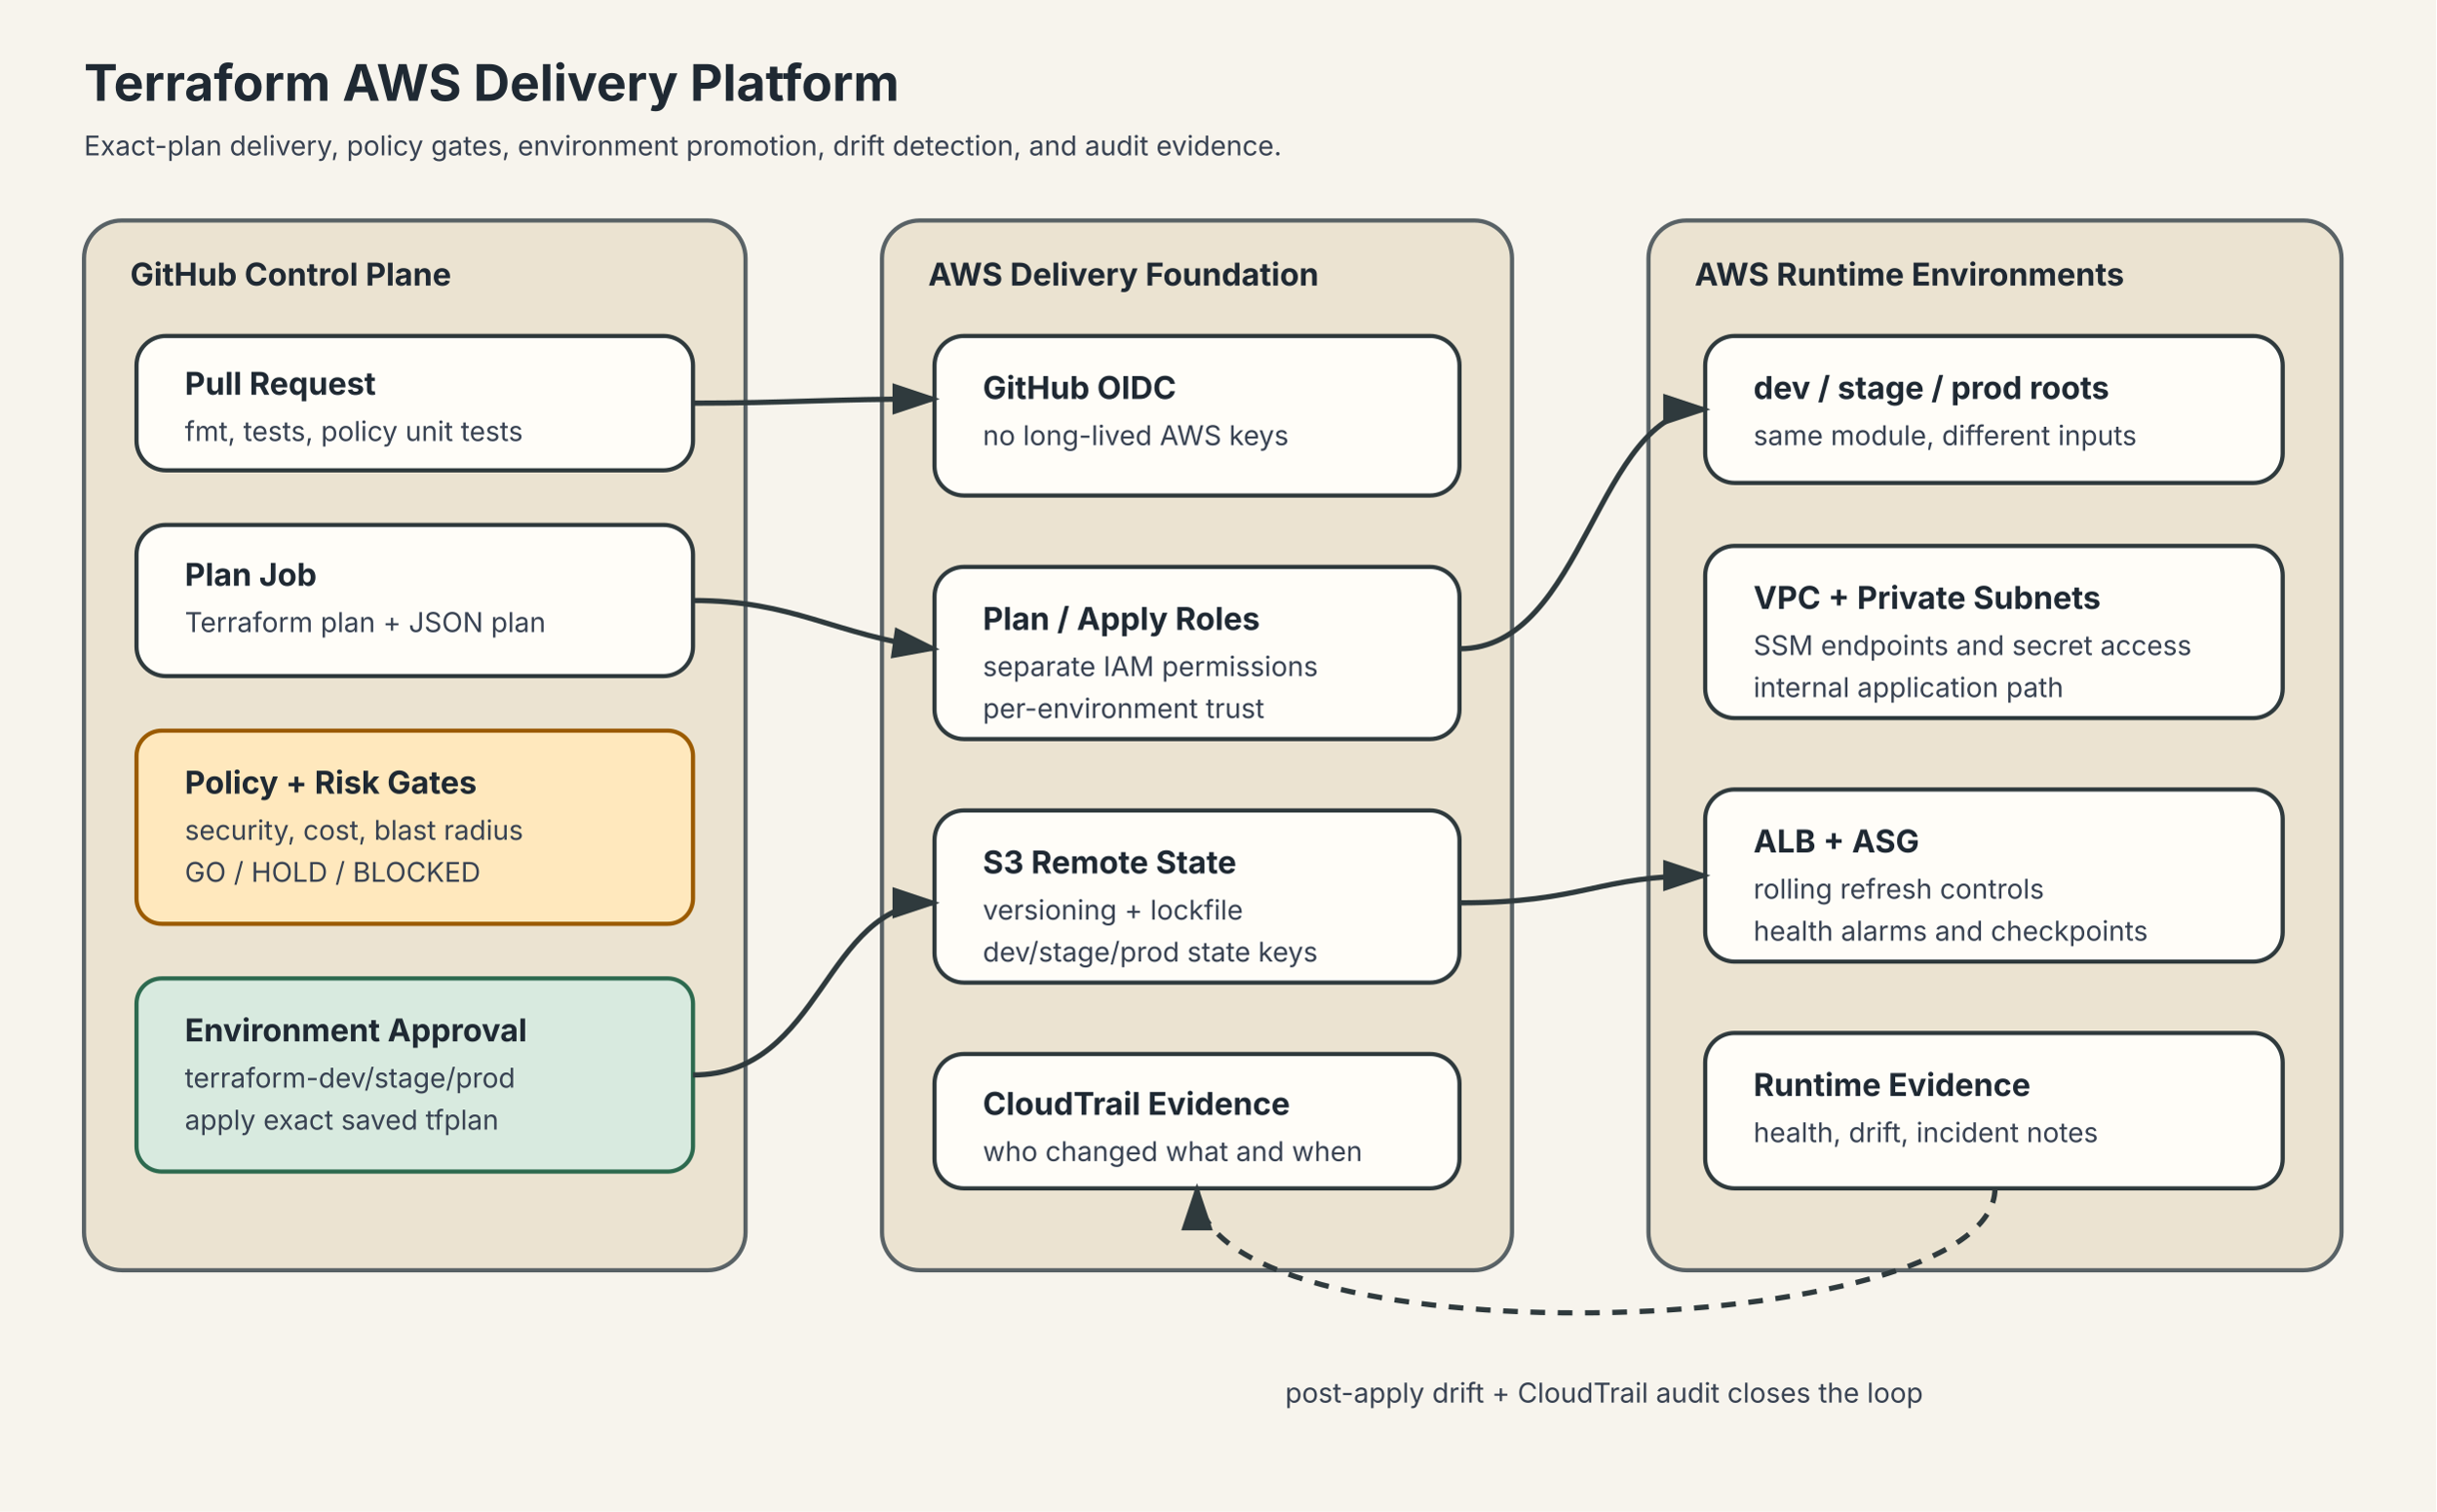
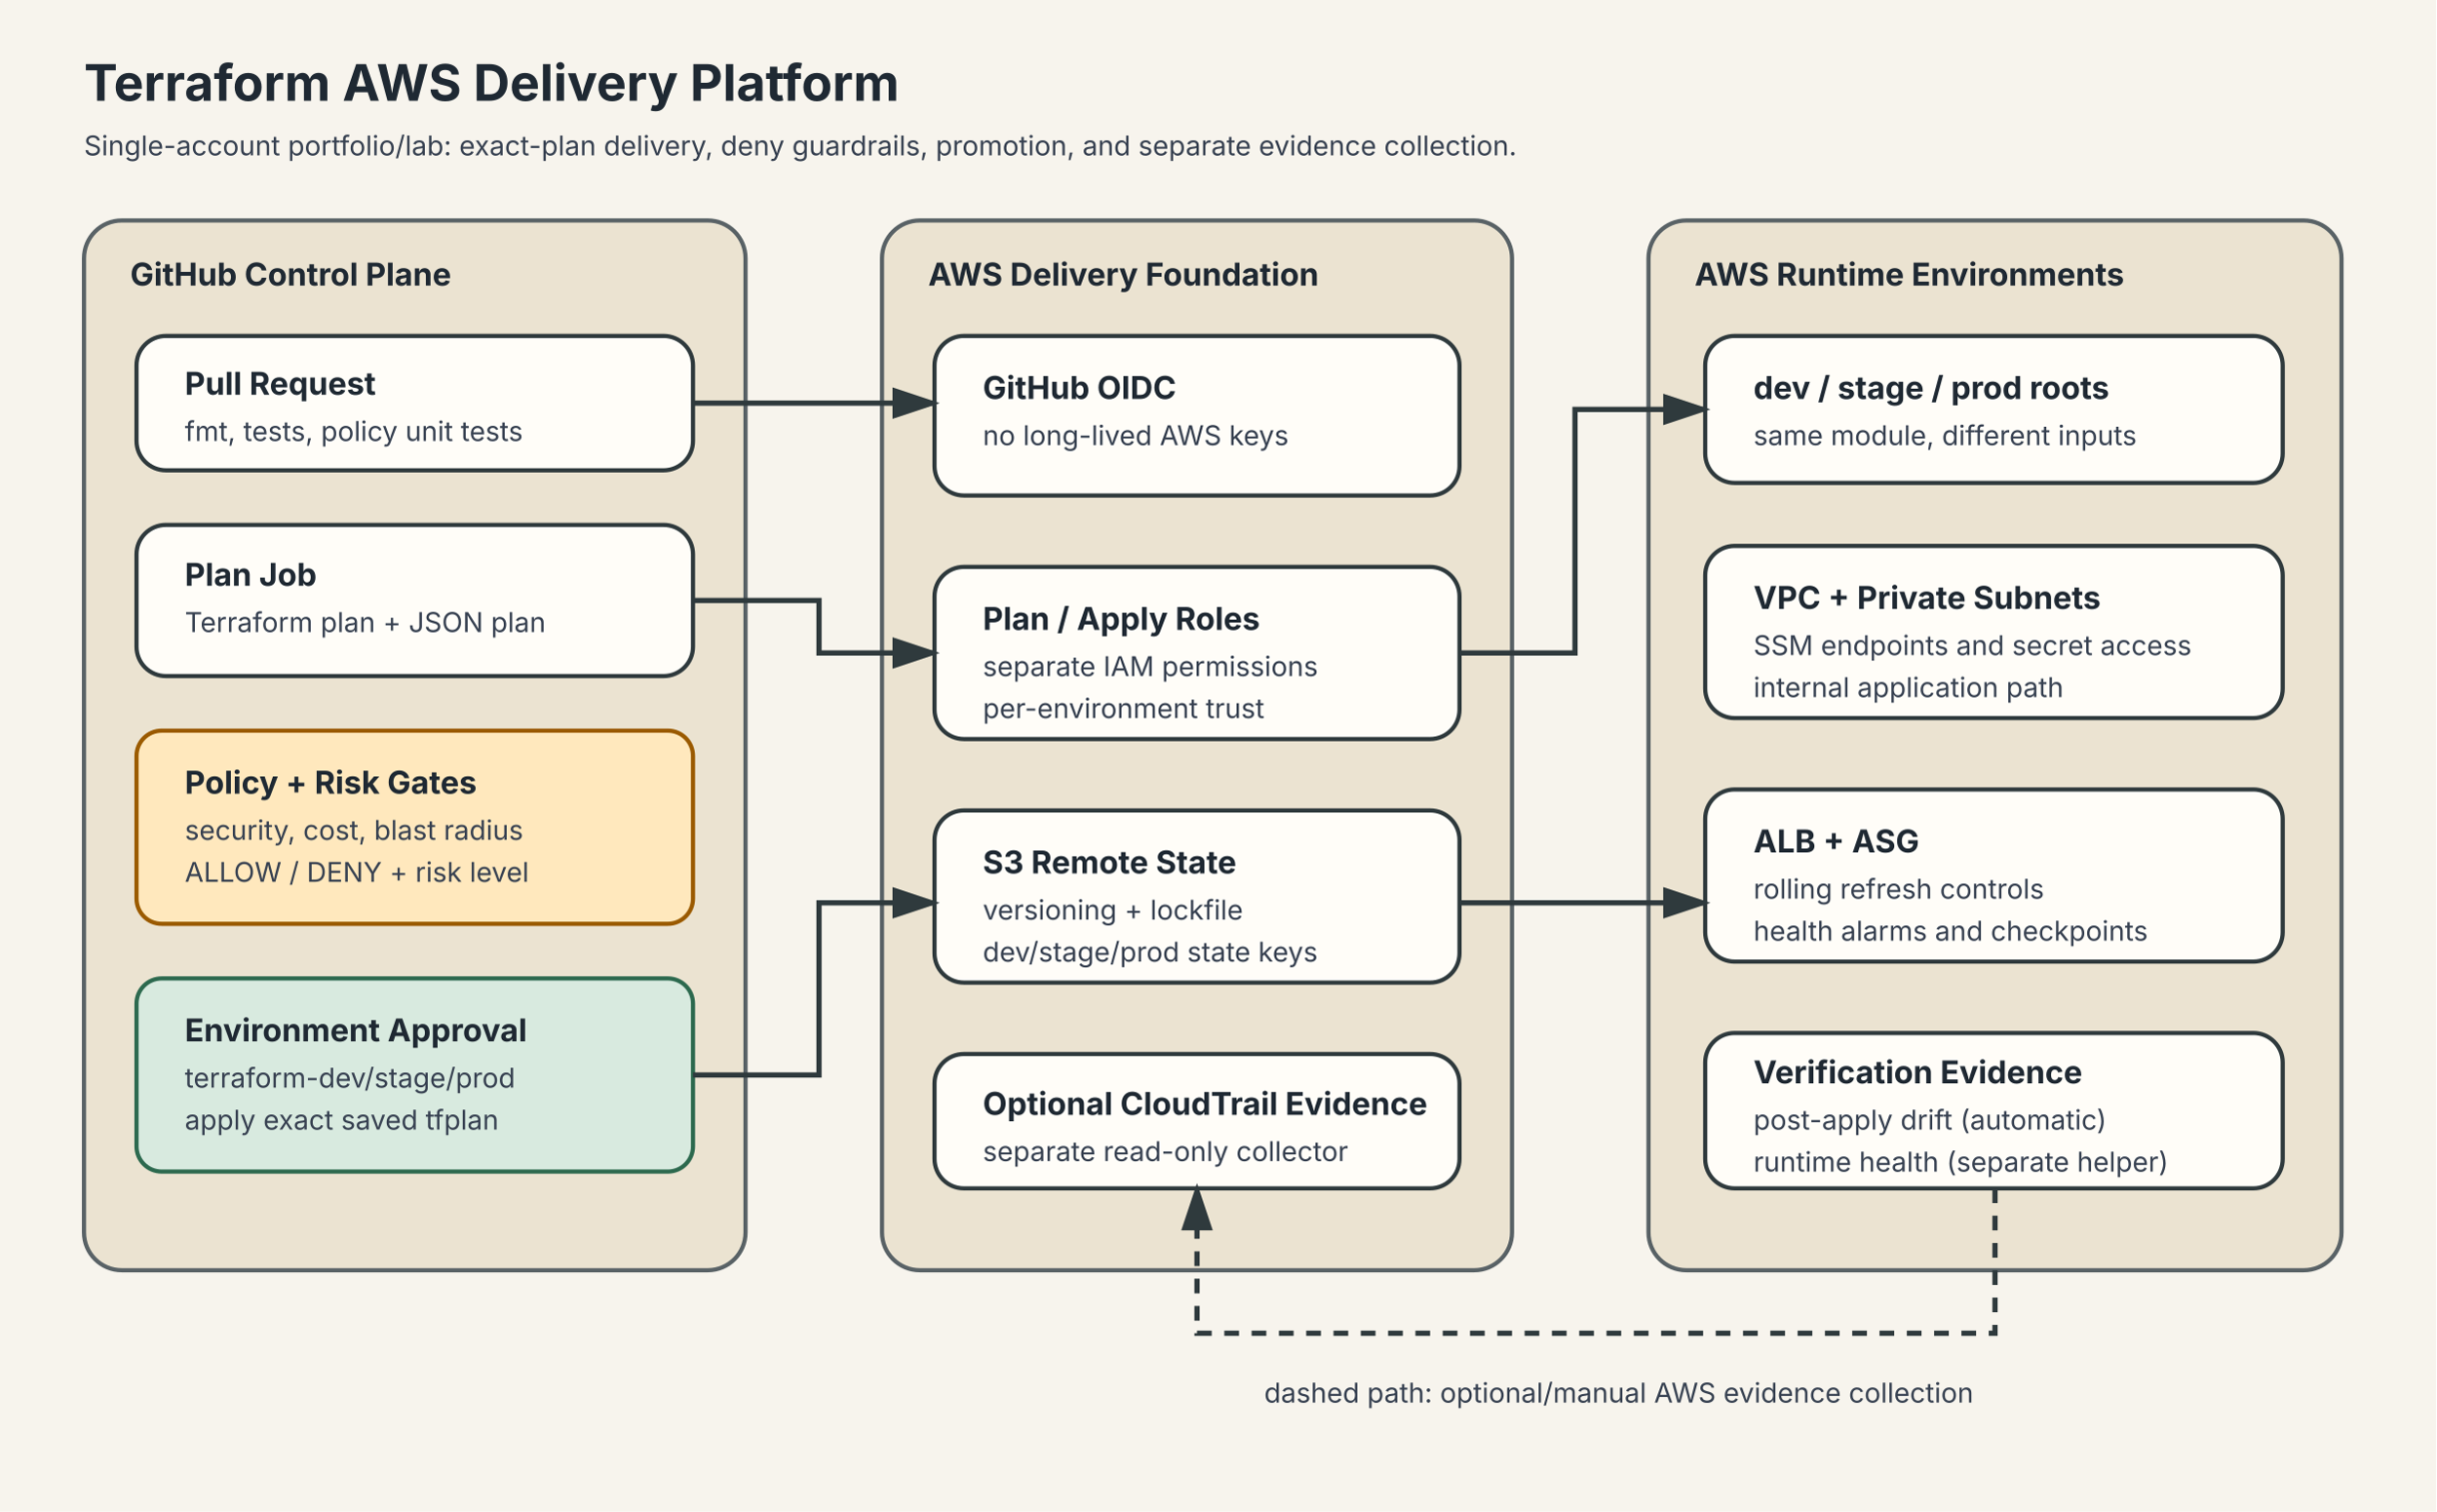
<svg xmlns="http://www.w3.org/2000/svg" width="1160" height="720" viewBox="0 0 1160 720" role="img" aria-labelledby="title desc">
  <defs>
    <style>
      .bg { fill: #f7f4ed; }
      .box { fill: #fffdf8; stroke: #2f3a3d; stroke-width: 2; rx: 14; }
      .group { fill: #ebe3d1; stroke: #596266; stroke-width: 2; rx: 18; }
      .accent { fill: #d9653b; }
      .safe { fill: #d8eadf; stroke: #2d6a4f; stroke-width: 2; rx: 12; }
      .warn { fill: #ffe8bd; stroke: #9b5b00; stroke-width: 2; rx: 12; }
      .text { font-family: ui-sans-serif, system-ui, -apple-system, Segoe UI, sans-serif; fill: #1f2933; font-size: 16px; }
      .small { font-size: 13px; fill: #374151; }
      .title { font-size: 24px; font-weight: 700; }
      .label { font-size: 15px; font-weight: 700; }
      .arrow { stroke: #2f3a3d; stroke-width: 2.5; fill: none; marker-end: url(#arrow); }
      .dashed { stroke-dasharray: 7 6; }
    </style>
    <marker id="arrow" markerWidth="10" markerHeight="10" refX="8" refY="3" orient="auto" markerUnits="strokeWidth">
      <path d="M0,0 L0,6 L9,3 z" fill="#2f3a3d" />
    </marker>
  </defs>
  <rect class="bg" x="0" y="0" width="1160" height="720" />
  <text class="text title" x="40" y="48">Terraform AWS Delivery Platform</text>
-   <text class="text small" x="40" y="74">Exact-plan delivery, policy gates, environment promotion, drift detection, and audit evidence.</text>
+   <text class="text small" x="40" y="74">Single-account portfolio/lab: exact-plan delivery, deny guardrails, promotion, and separate evidence collection.</text>
  <rect class="group" x="40" y="105" width="315" height="500" />
  <text class="text label" x="62" y="136">GitHub Control Plane</text>
  <rect class="box" x="65" y="160" width="265" height="64" />
  <text class="text label" x="88" y="188">Pull Request</text>
  <text class="text small" x="88" y="210">fmt, tests, policy unit tests</text>
  <rect class="box" x="65" y="250" width="265" height="72" />
  <text class="text label" x="88" y="279">Plan Job</text>
  <text class="text small" x="88" y="301">Terraform plan + JSON plan</text>
  <rect class="warn" x="65" y="348" width="265" height="92" />
  <text class="text label" x="88" y="378">Policy + Risk Gates</text>
  <text class="text small" x="88" y="400">security, cost, blast radius</text>
-   <text class="text small" x="88" y="420">GO / HOLD / BLOCKED</text>
+   <text class="text small" x="88" y="420">ALLOW / DENY + risk level</text>
  <rect class="safe" x="65" y="466" width="265" height="92" />
  <text class="text label" x="88" y="496">Environment Approval</text>
  <text class="text small" x="88" y="518">terraform-dev/stage/prod</text>
  <text class="text small" x="88" y="538">apply exact saved tfplan</text>
  <rect class="group" x="420" y="105" width="300" height="500" />
  <text class="text label" x="442" y="136">AWS Delivery Foundation</text>
  <rect class="box" x="445" y="160" width="250" height="76" />
  <text class="text label" x="468" y="190">GitHub OIDC</text>
  <text class="text small" x="468" y="212">no long-lived AWS keys</text>
  <rect class="box" x="445" y="270" width="250" height="82" />
  <text class="text label" x="468" y="300">Plan / Apply Roles</text>
  <text class="text small" x="468" y="322">separate IAM permissions</text>
  <text class="text small" x="468" y="342">per-environment trust</text>
  <rect class="box" x="445" y="386" width="250" height="82" />
  <text class="text label" x="468" y="416">S3 Remote State</text>
  <text class="text small" x="468" y="438">versioning + lockfile</text>
  <text class="text small" x="468" y="458">dev/stage/prod state keys</text>
  <rect class="box" x="445" y="502" width="250" height="64" />
-   <text class="text label" x="468" y="531">CloudTrail Evidence</text>
-   <text class="text small" x="468" y="553">who changed what and when</text>
+   <text class="text label" x="468" y="531">Optional CloudTrail Evidence</text>
+   <text class="text small" x="468" y="553">separate read-only collector</text>
  <rect class="group" x="785" y="105" width="330" height="500" />
  <text class="text label" x="807" y="136">AWS Runtime Environments</text>
  <rect class="box" x="812" y="160" width="275" height="70" />
  <text class="text label" x="835" y="190">dev / stage / prod roots</text>
  <text class="text small" x="835" y="212">same module, different inputs</text>
  <rect class="box" x="812" y="260" width="275" height="82" />
  <text class="text label" x="835" y="290">VPC + Private Subnets</text>
  <text class="text small" x="835" y="312">SSM endpoints and secret access</text>
  <text class="text small" x="835" y="332">internal application path</text>
  <rect class="box" x="812" y="376" width="275" height="82" />
  <text class="text label" x="835" y="406">ALB + ASG</text>
  <text class="text small" x="835" y="428">rolling refresh controls</text>
  <text class="text small" x="835" y="448">health alarms and checkpoints</text>
  <rect class="box" x="812" y="492" width="275" height="74" />
-   <text class="text label" x="835" y="522">Runtime Evidence</text>
-   <text class="text small" x="835" y="544">health, drift, incident notes</text>
-   <path class="arrow" d="M330 192 C375 192, 395 190, 445 190" />
-   <path class="arrow" d="M330 286 C378 286, 396 302, 445 309" />
-   <path class="arrow" d="M330 512 C392 512, 392 430, 445 430" />
-   <path class="arrow" d="M695 309 C755 309, 760 195, 812 195" />
-   <path class="arrow" d="M695 430 C755 430, 760 417, 812 417" />
-   <path class="arrow dashed" d="M950 566 C950 640, 570 650, 570 566" />
-   <text class="text small" x="612" y="668">post-apply drift + CloudTrail audit closes the loop</text>
+   <text class="text label" x="835" y="516">Verification Evidence</text>
+   <text class="text small" x="835" y="538">post-apply drift (automatic)</text>
+   <text class="text small" x="835" y="558">runtime health (separate helper)</text>
+   <path class="arrow" d="M330 192 H445" />
+   <path class="arrow" d="M330 286 H390 V311 H445" />
+   <path class="arrow" d="M330 512 H390 V430 H445" />
+   <path class="arrow" d="M695 311 H750 V195 H812" />
+   <path class="arrow" d="M695 430 H812" />
+   <path class="arrow dashed" d="M950 566 V635 H570 V566" />
+   <text class="text small" x="602" y="668">dashed path: optional/manual AWS evidence collection</text>
</svg>
